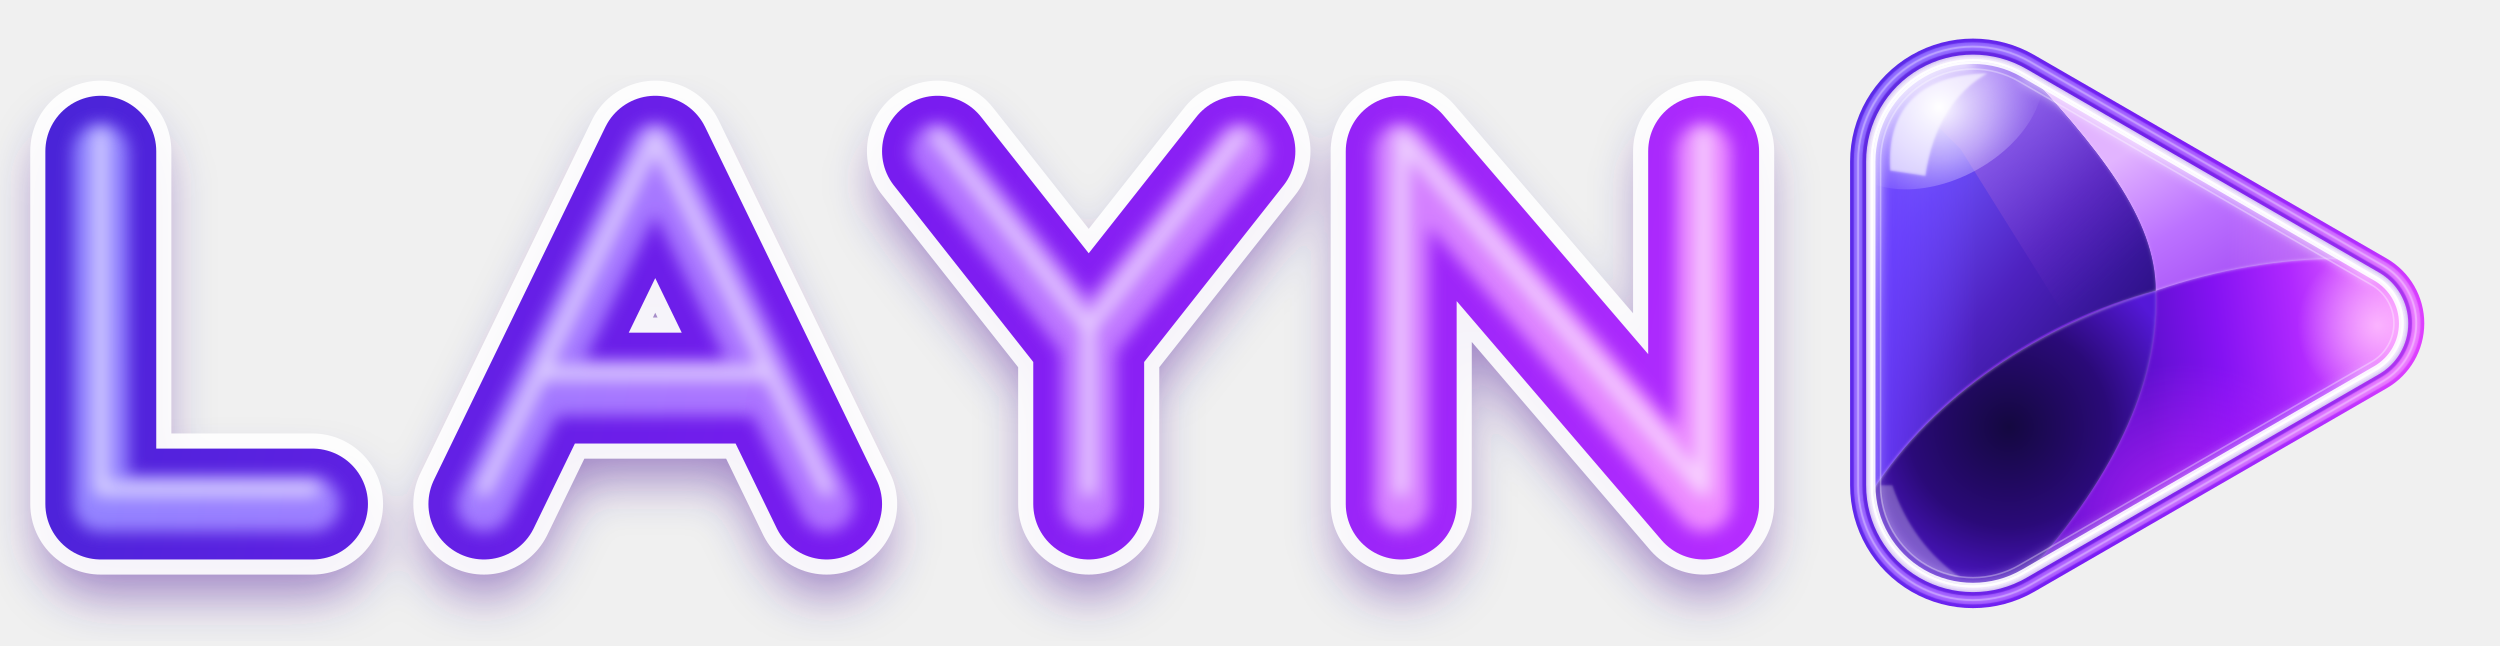
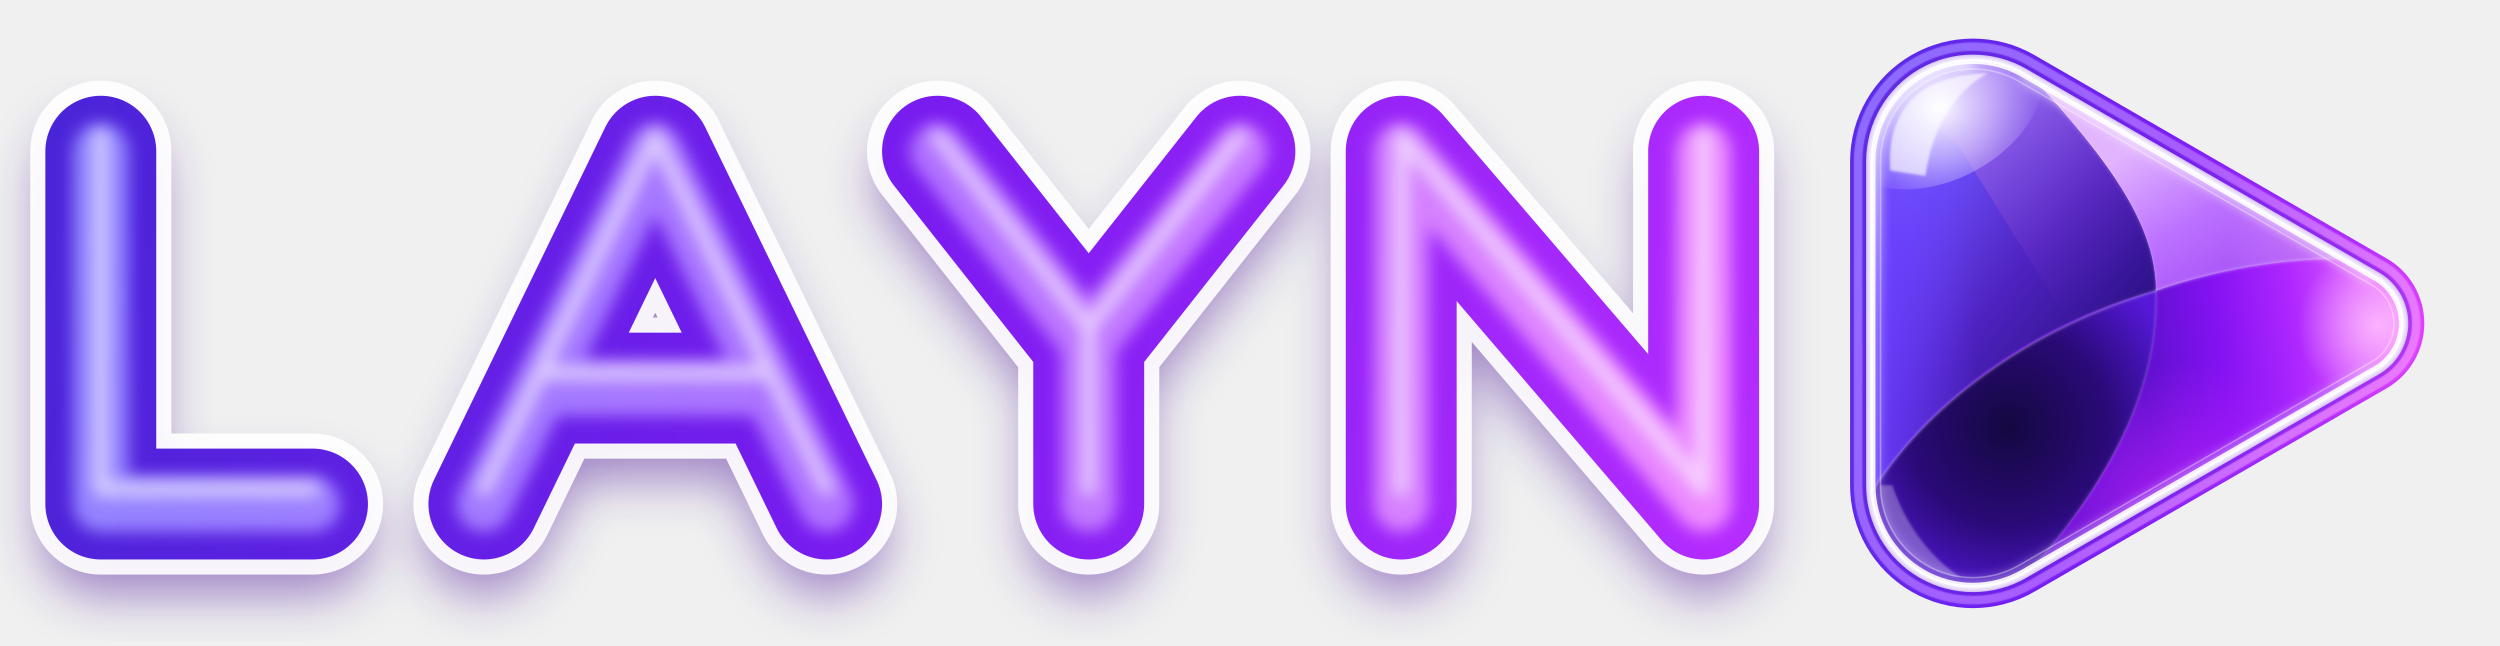
<svg xmlns="http://www.w3.org/2000/svg" viewBox="0 0 496 128" role="img" aria-label="LAYN play logo">
  <defs>
    <linearGradient id="border" gradientUnits="userSpaceOnUse" x1="108" y1="500" x2="1158" y2="700">
      <stop offset="0" stop-color="#5a2ae8" />
      <stop offset="0.5" stop-color="#7a1cf5" />
      <stop offset="0.85" stop-color="#b02cff" />
      <stop offset="1" stop-color="#e040ff" />
    </linearGradient>
    <linearGradient id="rightBase" gradientUnits="userSpaceOnUse" x1="640" y1="700" x2="1130" y2="640">
      <stop offset="0" stop-color="#5c10cc" />
      <stop offset="0.3" stop-color="#8412f2" />
      <stop offset="0.6" stop-color="#b028ff" />
      <stop offset="1" stop-color="#f27cff" />
    </linearGradient>
    <radialGradient id="bottomMagenta" gradientUnits="userSpaceOnUse" cx="720" cy="1000" r="300">
      <stop offset="0" stop-color="#c020ff" stop-opacity="0.85" />
      <stop offset="1" stop-color="#c020ff" stop-opacity="0" />
    </radialGradient>
    <linearGradient id="topRight" gradientUnits="userSpaceOnUse" x1="700" y1="250" x2="880" y2="540">
      <stop offset="0" stop-color="#e2b4ff" />
      <stop offset="0.5" stop-color="#bc72ff" />
      <stop offset="1" stop-color="#a44cf5" />
    </linearGradient>
    <linearGradient id="topRightTip" gradientUnits="userSpaceOnUse" x1="800" y1="0" x2="1120" y2="0">
      <stop offset="0" stop-color="#ffb8ff" stop-opacity="0" />
      <stop offset="1" stop-color="#ffb0ff" stop-opacity="0.7" />
    </linearGradient>
    <linearGradient id="leftUpper" gradientUnits="userSpaceOnUse" x1="170" y1="250" x2="640" y2="620">
      <stop offset="0" stop-color="#8a80ff" />
      <stop offset="0.25" stop-color="#6a4cf5" />
      <stop offset="0.6" stop-color="#4e22c0" />
      <stop offset="1" stop-color="#2c1085" />
    </linearGradient>
    <linearGradient id="leftUpperRight" gradientUnits="userSpaceOnUse" x1="400" y1="150" x2="660" y2="480">
      <stop offset="0" stop-color="#a070f0" stop-opacity="0.9" />
      <stop offset="1" stop-color="#6420b8" stop-opacity="0" />
    </linearGradient>
    <linearGradient id="leftEdgeBlue" gradientUnits="userSpaceOnUse" x1="135" y1="0" x2="330" y2="0">
      <stop offset="0" stop-color="#6a3cff" stop-opacity="0.9" />
      <stop offset="1" stop-color="#6a3cff" stop-opacity="0" />
    </linearGradient>
    <radialGradient id="darkLens" gradientUnits="userSpaceOnUse" cx="390" cy="820" r="340">
      <stop offset="0" stop-color="#140840" />
      <stop offset="0.55" stop-color="#2a0a78" />
      <stop offset="1" stop-color="#5518d8" />
    </radialGradient>
    <radialGradient id="glossTL" gradientUnits="userSpaceOnUse" cx="260" cy="220" r="200">
      <stop offset="0" stop-color="#ffffff" stop-opacity="1" />
      <stop offset="0.5" stop-color="#e0d4ff" stop-opacity="0.6" />
      <stop offset="1" stop-color="#c8b8ff" stop-opacity="0" />
    </radialGradient>
    <radialGradient id="tipGlow" gradientUnits="userSpaceOnUse" cx="1080" cy="630" r="150">
      <stop offset="0" stop-color="#ffc0ff" stop-opacity="0.85" />
      <stop offset="1" stop-color="#ffc0ff" stop-opacity="0" />
    </radialGradient>
    <linearGradient id="rimFadeLeft" gradientUnits="userSpaceOnUse" x1="0" y1="200" x2="0" y2="1000">
      <stop offset="0" stop-color="#ffffff" stop-opacity="0.95" />
      <stop offset="0.5" stop-color="#d4c8ff" stop-opacity="0.5" />
      <stop offset="1" stop-color="#b8a8ff" stop-opacity="0.35" />
    </linearGradient>
-     <filter id="blur10" x="-20%" y="-20%" width="140%" height="140%">
-       <feGaussianBlur stdDeviation="10" />
-     </filter>
-     <filter id="blur18" x="-20%" y="-20%" width="140%" height="140%">
-       <feGaussianBlur stdDeviation="18" />
-     </filter>
    <linearGradient id="borderLight" gradientUnits="userSpaceOnUse" x1="108" y1="400" x2="1158" y2="800">
      <stop offset="0" stop-color="#8f6bff" />
      <stop offset="0.5" stop-color="#a95cff" />
      <stop offset="1" stop-color="#f27cff" />
    </linearGradient>
+     <filter id="blur10" x="-20%" y="-20%" width="140%" height="140%">
+       <feGaussianBlur stdDeviation="10" />
+     </filter>
    <filter id="blur2" x="-20%" y="-20%" width="140%" height="140%">
      <feGaussianBlur stdDeviation="2" />
    </filter>
-     <clipPath id="outerClip">
-       <path d="M108 929 L108 323 A215 215 0 0 1 430.5 136.8 L1090.3 517.8 A125 125 0 0 1 1090.3 734.2 L430.5 1115.2 A215 215 0 0 1 108 929 Z" />
-     </clipPath>
    <filter id="blur6" x="-20%" y="-20%" width="140%" height="140%">
      <feGaussianBlur stdDeviation="6" />
    </filter>
    <filter id="blur3" x="-20%" y="-20%" width="140%" height="140%">
      <feGaussianBlur stdDeviation="3" />
    </filter>
+     <clipPath id="outerClip">
+       <path d="M108 929 L108 323 A215 215 0 0 1 430.5 136.8 L1090.3 517.8 A125 125 0 0 1 1090.3 734.2 L430.5 1115.2 A215 215 0 0 1 108 929 Z" />
+     </clipPath>
    <path id="innerShape" d="M136 929 L136 323 A187 187 0 0 1 416.5 161 L1076.3 542 A97 97 0 0 1 1076.3 710 L416.5 1091 A187 187 0 0 1 136 929 Z" />
    <clipPath id="clip">
      <use href="#innerShape" />
    </clipPath>
    <g id="letters" fill="none" stroke-linecap="round" stroke-linejoin="round">
      <path d="M20 30 V100 H62" />
      <path d="M96 100 L130 30 L164 100 M108 77 H152" />
      <path d="M186 30 L216 68 L246 30 M216 68 V100" />
      <path d="M278 100 V30 L338 100 V30" />
    </g>
    <linearGradient id="wordBase" gradientUnits="userSpaceOnUse" x1="10" y1="30" x2="348" y2="100">
      <stop offset="0" stop-color="#4a24d8" />
      <stop offset="0.5" stop-color="#7a1cf0" />
      <stop offset="1" stop-color="#b52cff" />
    </linearGradient>
    <linearGradient id="wordLight" gradientUnits="userSpaceOnUse" x1="10" y1="30" x2="348" y2="100">
      <stop offset="0" stop-color="#8f86ff" />
      <stop offset="0.5" stop-color="#b070ff" />
      <stop offset="1" stop-color="#f08cff" />
    </linearGradient>
    <filter id="wordBlur" x="-10%" y="-20%" width="120%" height="140%">
      <feGaussianBlur stdDeviation="1.6" />
    </filter>
    <filter id="wordShadow" x="-10%" y="-30%" width="120%" height="160%">
      <feGaussianBlur stdDeviation="5" />
    </filter>
  </defs>
  <use href="#letters" stroke="#3a1090" stroke-opacity="0.45" stroke-width="24" filter="url(#wordShadow)" transform="translate(0 6)" />
  <use href="#letters" stroke="#ffffff" stroke-opacity="0.9" stroke-width="28" />
  <use href="#letters" stroke="url(#wordBase)" stroke-width="22" />
  <use href="#letters" stroke="url(#wordLight)" stroke-width="11" filter="url(#wordBlur)" />
  <use href="#letters" stroke="#ffffff" stroke-opacity="0.6" stroke-width="3" filter="url(#wordBlur)" transform="translate(0 -3)" />
  <g transform="translate(357.2 -2.2) scale(0.106)">
    <path d="M108 929 L108 323 A215 215 0 0 1 430.5 136.8 L1090.3 517.8 A125 125 0 0 1 1090.3 734.2 L430.5 1115.2 A215 215 0 0 1 108 929 Z" fill="#ffffff" stroke="url(#border)" stroke-width="30" stroke-linejoin="round" />
    <path d="M108 929 L108 323 A215 215 0 0 1 430.5 136.8 L1090.3 517.8 A125 125 0 0 1 1090.3 734.2 L430.5 1115.2 A215 215 0 0 1 108 929 Z" fill="none" stroke="#6a22d8" stroke-opacity="0.45" stroke-width="34" filter="url(#blur6)" clip-path="url(#outerClip)" />
    <path d="M108 929 L108 323 A215 215 0 0 1 430.5 136.8 L1090.3 517.8 A125 125 0 0 1 1090.3 734.2 L430.5 1115.2 A215 215 0 0 1 108 929 Z" fill="none" stroke="url(#borderLight)" stroke-width="16" stroke-linejoin="round" filter="url(#blur2)" />
-     <path d="M108 929 L108 323 A215 215 0 0 1 430.5 136.8 L1090.3 517.8 A125 125 0 0 1 1090.3 734.2 L430.5 1115.2 A215 215 0 0 1 108 929 Z" fill="none" stroke="#ffffff" stroke-opacity="0.45" stroke-width="3.5" stroke-linejoin="round" filter="url(#blur2)" />
    <g clip-path="url(#clip)">
      <rect x="100" y="100" width="1100" height="1100" fill="url(#rightBase)" />
      <rect x="100" y="100" width="1100" height="1100" fill="url(#bottomMagenta)" />
      <path d="M400 130 C560 300 665 430 665 565 C780 525 900 505 1010 505 L1180 560 L1180 100 Z" fill="url(#topRight)" />
      <path d="M400 130 C560 300 665 430 665 565 C780 525 900 505 1010 505 L1180 560 L1180 100 Z" fill="url(#topRightTip)" />
      <path d="M100 100 L400 130 C560 300 665 430 665 565 C450 620 250 760 135 930 L100 930 Z" fill="url(#leftUpper)" />
      <path d="M100 100 L400 130 C560 300 665 430 665 565 L500 620 L300 300 Z" fill="url(#leftUpperRight)" />
      <rect x="135" y="150" width="200" height="800" fill="url(#leftEdgeBlue)" />
      <path d="M135 940 C250 760 450 630 665 565 C672 720 600 900 420 1100 L100 1150 Z" fill="url(#darkLens)" />
      <path d="M416.5 161 L1076.3 542" stroke="#ffffff" stroke-opacity="0.55" stroke-width="26" fill="none" filter="url(#blur10)" />
      <path d="M136 929 L136 323 A187 187 0 0 1 323 136" stroke="url(#rimFadeLeft)" stroke-width="30" fill="none" filter="url(#blur10)" />
      <path d="M1076.3 710 L416.5 1091 A187 187 0 0 1 136 929" stroke="#d8c4ff" stroke-opacity="0.55" stroke-width="22" fill="none" filter="url(#blur10)" />
      <circle cx="1080" cy="630" r="150" fill="url(#tipGlow)" />
      <path d="M400 130 C560 300 665 430 665 565 C672 720 600 900 420 1100" stroke="#ffffff" stroke-opacity="0.22" stroke-width="3" fill="none" filter="url(#blur3)" />
      <path d="M135 940 C250 760 450 630 665 565 C780 525 900 505 1010 505" stroke="#ffffff" stroke-opacity="0.4" stroke-width="3" fill="none" filter="url(#blur3)" />
      <ellipse cx="262" cy="222" rx="205" ry="135" fill="url(#glossTL)" transform="rotate(-28 262 222)" />
      <path d="M168 340 C160 215 235 160 350 158 C290 192 248 255 234 350 Z" fill="#ffffff" fill-opacity="0.65" filter="url(#blur3)" />
      <path d="M149 929 A174 174 0 0 0 300 1102 Q210 1040 172 929 Z" fill="#ffffff" fill-opacity="0.3" filter="url(#blur3)" />
    </g>
    <path d="M150 929 L150 323 A173 173 0 0 1 409.5 173.2 L1069.3 554.1 A83 83 0 0 1 1069.3 697.9 L409.5 1078.8 A173 173 0 0 1 150 929 Z" fill="none" stroke="#ffffff" stroke-opacity="0.35" stroke-width="3" />
    <use href="#innerShape" fill="none" stroke="#ffffff" stroke-opacity="0.9" stroke-width="9" />
  </g>
</svg>
